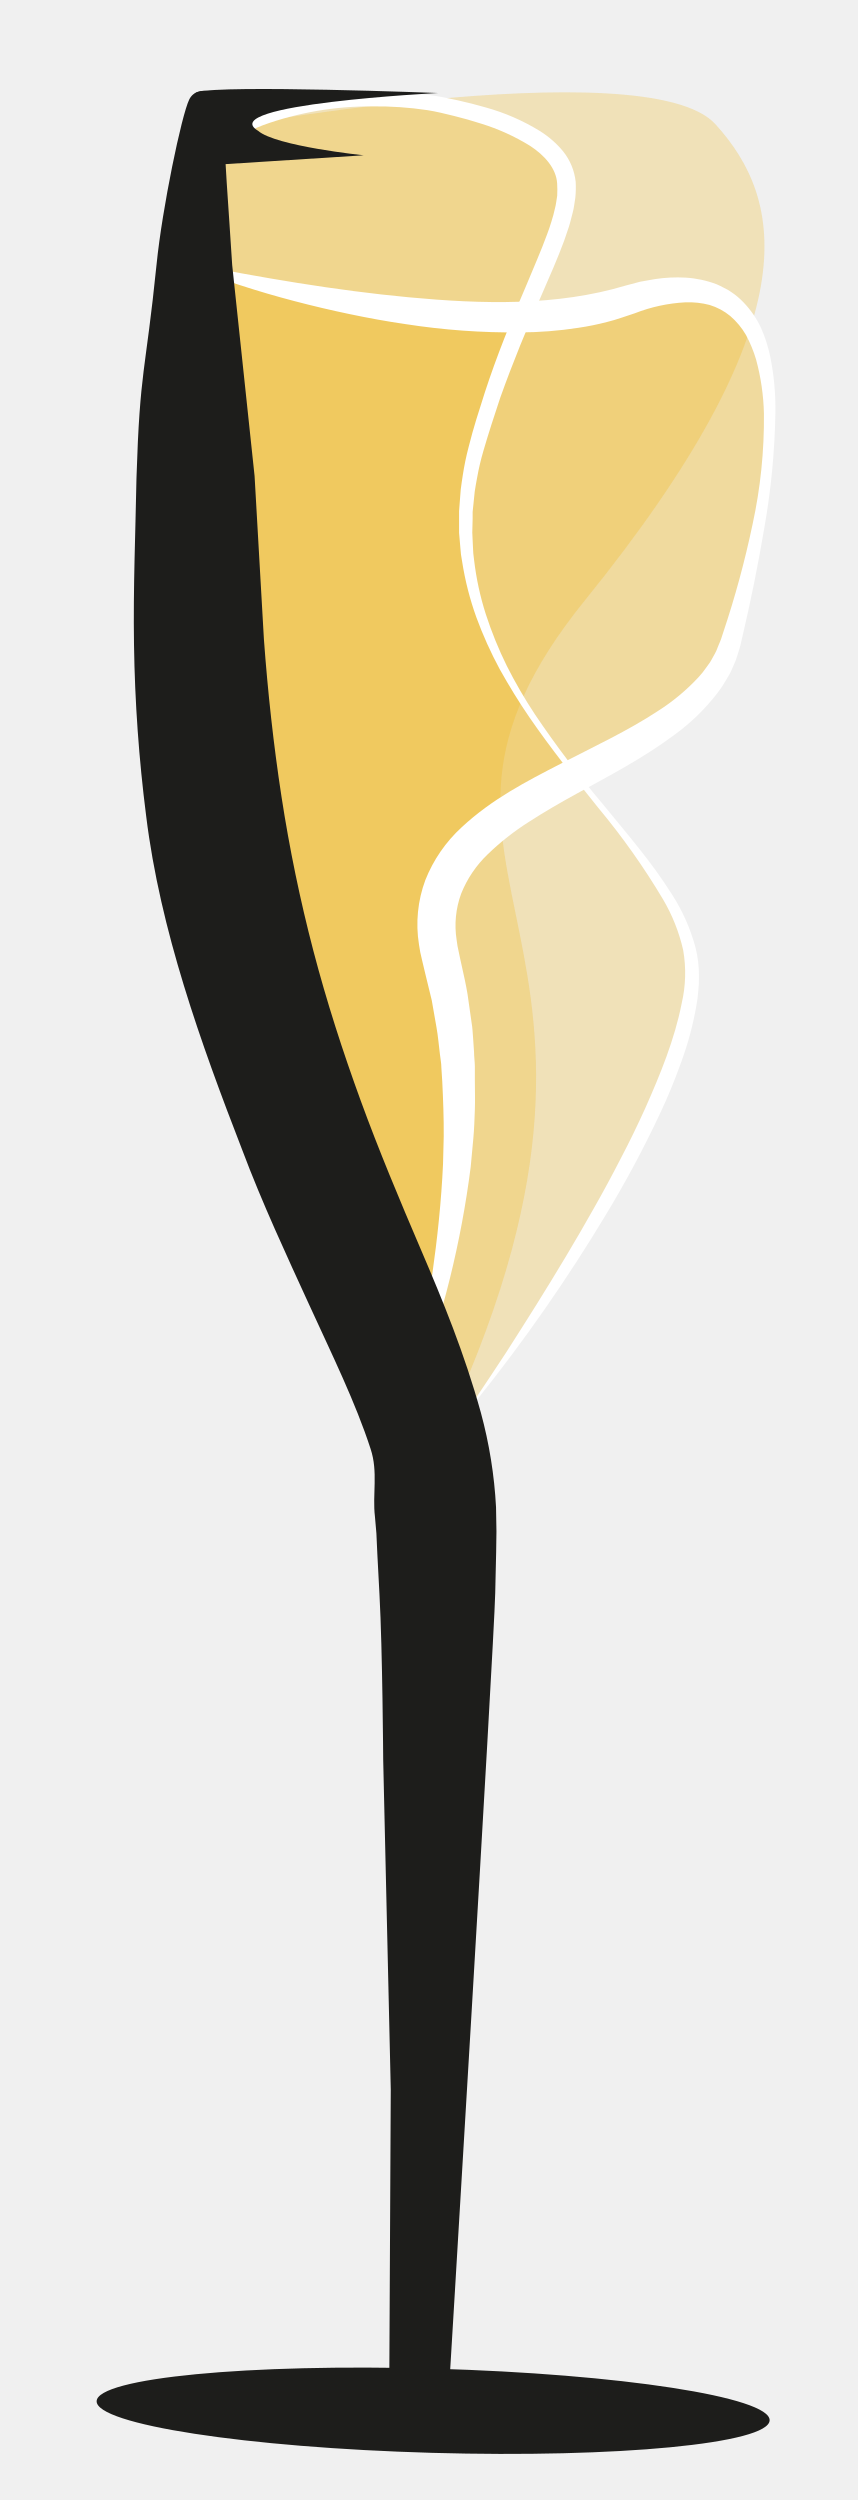
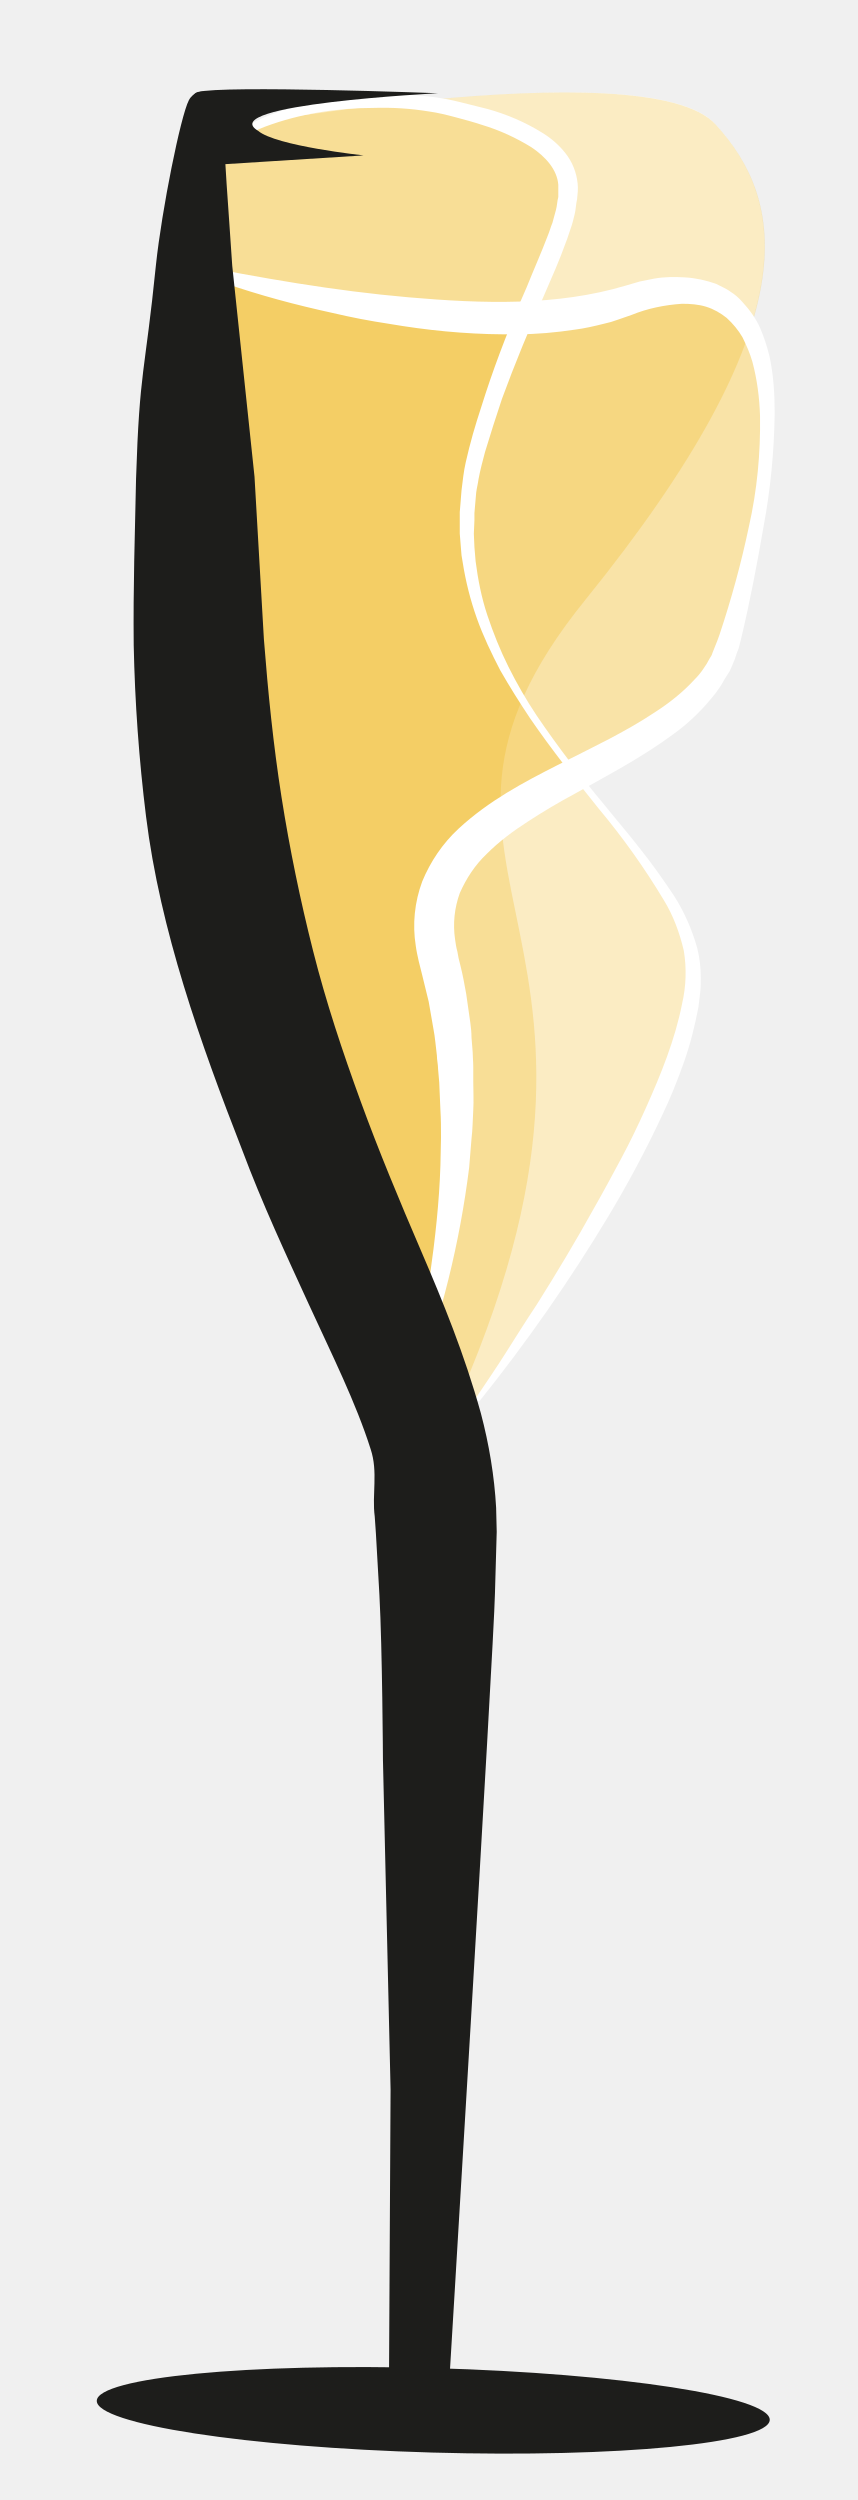
- <svg xmlns="http://www.w3.org/2000/svg" id="Layer_1" data-name="Layer 1" viewBox="0 0 146.25 426.28">
-   <defs>
-     <style>.cls-1,.cls-2{fill:#eeb30f;}.cls-1{opacity:0.25;}.cls-2{opacity:0.37;}.cls-3{fill:#fff;}.cls-4{fill:#1d1d1b;}</style>
-   </defs>
-   <path class="cls-1" d="M74.75,246c42-88-13.48-96.1,25-143.66S133.8,34.2,122,21.19s-88.51,1.36-88.51,1.36c-4.41,59.92-5.18,79,.71,115.14S74.75,246,74.75,246Z" />
-   <path class="cls-2" d="M106.56,51.3c34.75-11.92,24.7,34.91,18,58.38S67,133.43,75.32,164s-3,65.69-4.58,72.35S51,195.1,51,195.1L33.18,131.34,31.85,45.15S80.72,60.17,106.56,51.3Z" />
-   <path class="cls-1" d="M81.11,238.69s37.16-49.58,36.89-73S68.93,118.74,81.4,75.51c6.83-23.7,15.2-34.7,15.2-43.67S81.89,19.32,75.64,18C62.23,15,33.38,17.91,33.3,34.75c-.12,23.07.22,43.56,1.86,59.93C38.72,130.26,43.49,158.72,81.11,238.69Z" />
-   <path class="cls-3" d="M81,238.6q2.69-4,5.31-8c1.74-2.7,3.44-5.42,5.15-8.13,3.39-5.44,6.7-10.92,9.83-16.5q2.37-4.17,4.55-8.43c1.49-2.82,2.87-5.69,4.19-8.59,2.57-5.8,5-11.72,6.2-17.84a22.74,22.74,0,0,0,.26-9.1,30.17,30.17,0,0,0-3.43-8.65A121.3,121.3,0,0,0,102,137.73c-4-5-8-10-11.69-15.36-1.83-2.66-3.51-5.42-5.09-8.24a68.07,68.07,0,0,1-4-8.88,51.4,51.4,0,0,1-2.42-9.49l-.2-1.22-.11-1.22-.21-2.46v-3.7l.09-1.23.19-2.46c.09-.82.24-1.63.35-2.44a46.45,46.45,0,0,1,1-4.83c.79-3.18,1.78-6.23,2.77-9.32,2-6.14,4.44-12.17,7-18.08,1.23-3,2.53-5.89,3.6-8.83.27-.74.54-1.47.75-2.21a22.39,22.39,0,0,0,.59-2.2c.21-.73.25-1.46.39-2.19A18.89,18.89,0,0,0,95,31.28c-.15-2.57-2.15-4.81-4.63-6.42A36.13,36.13,0,0,0,82,21.07c-1.49-.48-3-.91-4.54-1.29s-3.06-.76-4.59-1a58.73,58.73,0,0,0-9.39-.64,53.78,53.78,0,0,0-18.54,3.17,22.08,22.08,0,0,0-7.84,5,12.85,12.85,0,0,0-3.62,8.45h-.3a14,14,0,0,1,.72-4.83,13.25,13.25,0,0,1,2.47-4.27A19.62,19.62,0,0,1,40,22.33a28.91,28.91,0,0,1,4.31-2.41A45.29,45.29,0,0,1,53.67,17a58.92,58.92,0,0,1,9.72-1.18,59.81,59.81,0,0,1,9.82.39c1.65.2,3.28.55,4.86.9s3.17.75,4.75,1.21a35.82,35.82,0,0,1,9.2,4,16.37,16.37,0,0,1,4,3.49A10,10,0,0,1,98.16,31a17.37,17.37,0,0,1-.06,2.72c-.15.84-.22,1.73-.45,2.54s-.4,1.66-.66,2.45-.52,1.58-.8,2.35c-1.14,3.09-2.44,6-3.74,9-2.6,5.86-5,11.73-7.15,17.75-1,3-2,6.06-2.88,9.09a43.21,43.21,0,0,0-1.07,4.57c-.13.78-.3,1.54-.4,2.32l-.24,2.33-.12,1.17,0,1.18-.06,2.34.11,2.35.06,1.18.14,1.17a48.93,48.93,0,0,0,2,9.23,65.82,65.82,0,0,0,3.58,8.81,81.18,81.18,0,0,0,4.8,8.27,178.44,178.44,0,0,0,11.59,15.32c2,2.48,4.11,4.94,6.1,7.48a84.89,84.89,0,0,1,5.67,7.89,31.89,31.89,0,0,1,4,9,19.47,19.47,0,0,1,.6,5,18.86,18.86,0,0,1-.12,2.5,20.09,20.09,0,0,1-.32,2.47,55.4,55.4,0,0,1-2.54,9.5c-1.1,3.07-2.32,6.08-3.71,9a183.91,183.91,0,0,1-9.14,17.08,287,287,0,0,1-22.06,31.67Z" />
-   <path class="cls-3" d="M31.94,44.86c12.58,2.46,25.15,4.65,37.75,5.83s25.28,1.52,37-2c.82-.23,1.63-.45,2.45-.65l2.54-.45a25.34,25.34,0,0,1,5.24-.25,17.9,17.9,0,0,1,5.3,1.14c.42.17.83.4,1.24.61a6.79,6.79,0,0,1,1.2.69,12,12,0,0,1,2.11,1.77,16,16,0,0,1,3,4.38,24.23,24.23,0,0,1,1.56,4.85,44.72,44.72,0,0,1,.88,9.81,124,124,0,0,1-1.86,19.27q-1.6,9.54-3.83,19l-.27,1.18c-.09.39-.25.82-.37,1.24l-.4,1.25c-.16.41-.35.8-.52,1.21s-.35.8-.55,1.19l-.67,1.13a17,17,0,0,1-1.45,2.16,35.79,35.79,0,0,1-7.31,7.09c-5.36,4-11.17,7-16.72,10.06-2.78,1.53-5.5,3.1-8.08,4.77a43.8,43.8,0,0,0-7,5.51,19.11,19.11,0,0,0-4.55,6.74,15.81,15.81,0,0,0-.77,7.88,17.14,17.14,0,0,0,.37,2.08l.22,1.06.27,1.22c.36,1.62.73,3.25,1,4.88l.7,4.92c.14.81.18,1.64.24,2.46l.17,2.47c0,.82.13,1.64.14,2.46l0,2.47c0,1.64.06,3.28,0,4.91s-.11,3.27-.26,4.9l-.45,4.87A166.63,166.63,0,0,1,71,236.43l-.59-.13c.53-3.19,1.18-6.32,1.74-9.47s1.08-6.29,1.54-9.43c.9-6.3,1.56-12.6,1.85-18.89l.12-4.72c0-1.57,0-3.14-.06-4.7s-.1-3.13-.19-4.68l-.15-2.34c0-.78-.17-1.54-.25-2.32-.2-1.54-.31-3.09-.59-4.61l-.8-4.57-1.09-4.48-.57-2.4a22.82,22.82,0,0,1-.52-2.64,21.68,21.68,0,0,1,1.09-11,24.45,24.45,0,0,1,6.2-9c5.18-4.82,11.11-7.85,16.83-10.8s11.47-5.63,16.6-9a35.16,35.16,0,0,0,6.91-5.74,13.87,13.87,0,0,0,1.37-1.71l.64-.89c.19-.3.35-.63.53-.94s.36-.63.53-1l.4-1c.14-.35.29-.65.41-1l.37-1.14a163.13,163.13,0,0,0,5-18.42,84.87,84.87,0,0,0,1.94-18.89,38.66,38.66,0,0,0-1.34-9.22,22.43,22.43,0,0,0-1.71-4.16,12.58,12.58,0,0,0-2.71-3.27A10.19,10.19,0,0,0,121,52a14.16,14.16,0,0,0-4.13-.45,27.67,27.67,0,0,0-8.61,1.86l-2.31.77-1.22.39-1.22.33a44.56,44.56,0,0,1-4.93,1,66.15,66.15,0,0,1-9.9.78,119.41,119.41,0,0,1-19.5-1.41c-3.21-.46-6.4-1.05-9.56-1.71s-6.31-1.4-9.42-2.22a159.44,159.44,0,0,1-18.38-6Z" />
-   <path class="cls-4" d="M66.35,411.54l.28-55.24-1.29-56.21s-.12-18.75-.63-28.12l-.37-7-.16-3.52-.25-2.87c-.45-3.77.57-7.6-.74-11.53-2.55-7.87-6.57-16.05-10.46-24.55s-8-17.3-11.43-26.43c-7.06-18.21-14-37.52-16.38-56.95a260,260,0,0,1-2.07-29.18c-.15-9.86.25-19,.42-28.43.59-18.8,1.52-17.68,3.44-36.55.95-9.43,4.24-25.32,5.56-28s5.6-1.16,5.67.22c.3,9.33,1.07,18.66,1.65,28l3.82,36L45,109c.66,9,1.64,18,3,26.85s3.17,17.62,5.43,26.26,5,17.14,8.08,25.58,6.6,16.85,10.3,25.48S79.2,230.77,82,240.9A76.86,76.86,0,0,1,84.58,257l.07,4.15-.05,3.52-.16,7c-.22,9.38-8.11,139.54-8.11,139.54Z" />
-   <path class="cls-4" d="M29.88,29.69s1.27-13.47,3.81-14c4.29-1.25,41,.17,41,.17S36.51,17.78,44,22.3c3,2.63,18,4.18,18,4.18L36.68,28.1l-6.8,1.59" />
-   <ellipse class="cls-4" cx="73.85" cy="411.06" rx="7.18" ry="57.4" transform="translate(-339.14 473.19) rotate(-88.37)" />
+ <svg xmlns="http://www.w3.org/2000/svg" version="1.1" id="Layer_1" x="0px" y="0px" viewBox="0 0 146.2 426.3" style="enable-background:new 0 0 146.2 426.3;" xml:space="preserve">
+   <style type="text/css">
+ 	.st0{fill:#FFFFFF;enable-background:new    ;}
+ 	.st1{opacity:0.25;fill:#EEB30F;enable-background:new    ;}
+ 	.st2{opacity:0.37;fill:#EEB30F;enable-background:new    ;}
+ 	.st3{fill:#FFFFFF;}
+ 	.st4{fill:#1D1D1B;}
+ </style>
+   <path class="st0" d="M128,55.7c5.3-16.7,0.9-26.9-6-34.5c-6.1-6.8-29.9-6.1-51.2-3.9c-8-0.8-18.5,0-26.3,3.5  c-6.7,1-10.9,1.8-10.9,1.8C33,30.9,32.5,38.3,32,45.2l0,0v0.4c-2.7,39.5-2.7,58.3,1.3,85.6v0.2l0.1,0.2c0.3,2,0.6,4,1,6.1  c1.9,11.9,7,27.8,13,43.7l3.8,13.7c0,0,16.8,44.3,19.5,41.8c2.6,5.7,4.3,9.1,4.3,9.1c1.8-3.7,3.3-7.2,4.8-10.7  c0.5,1.1,1,2.2,1.6,3.4c0,0,37.2-49.6,36.9-73c-0.1-10.6-10.1-21.1-19.9-33.5c11.5-6,23.4-11.9,26.5-22.5  C129.1,93.9,135.1,67.7,128,55.7z" />
+   <path class="st1" d="M74.8,246c42-88-13.5-96.1,25-143.7s34.1-68.1,22.2-81.1s-88.5,1.4-88.5,1.4c-4.4,59.9-5.2,79,0.7,115.1  S74.8,246,74.8,246z" />
+   <path class="st2" d="M106.6,51.3c34.8-11.9,24.7,34.9,18,58.4S67,133.4,75.3,164s-3,65.7-4.6,72.4S51,195.1,51,195.1l-17.8-63.8  l-1.3-86.2C31.9,45.2,80.7,60.2,106.6,51.3z" />
+   <path class="st1" d="M81.1,238.7c0,0,37.2-49.6,36.9-73s-49.1-47-36.6-90.2c6.8-23.7,15.2-34.7,15.2-43.7S81.9,19.3,75.6,18  c-13.4-3-42.3-0.1-42.3,16.8c-0.1,23.1,0.2,43.6,1.9,59.9C38.7,130.3,43.5,158.7,81.1,238.7z" />
+   <path class="st3" d="M81,238.6c1.8-2.7,3.6-5.3,5.3-8c1.7-2.7,3.4-5.4,5.2-8.1c3.4-5.4,6.7-10.9,9.8-16.5c1.6-2.8,3.1-5.6,4.6-8.4  c1.5-2.8,2.9-5.7,4.2-8.6c2.6-5.8,5-11.7,6.2-17.8c0.7-3,0.8-6.1,0.3-9.1c-0.7-3-1.8-6-3.4-8.6c-3.3-5.5-7-10.7-11.1-15.6  c-4-5-8-10-11.7-15.4c-1.8-2.7-3.5-5.4-5.1-8.2c-1.5-2.9-2.9-5.8-4-8.9s-1.9-6.3-2.4-9.5l-0.2-1.2l-0.1-1.2L78.4,91v-3.7l0.1-1.2  l0.2-2.5c0.1-0.8,0.2-1.6,0.3-2.4c0.2-1.6,0.6-3.2,1-4.8c0.8-3.2,1.8-6.2,2.8-9.3c2-6.1,4.4-12.2,7-18.1c1.2-3,2.5-5.9,3.6-8.8  c0.3-0.7,0.5-1.5,0.8-2.2c0.2-0.7,0.4-1.5,0.6-2.2s0.2-1.5,0.4-2.2c0-0.7,0-1.4,0-2.1c-0.2-2.6-2.2-4.8-4.6-6.4  c-2.6-1.6-5.4-2.9-8.4-3.8c-1.5-0.5-3-0.9-4.5-1.3s-3.1-0.8-4.6-1c-3.1-0.5-6.2-0.7-9.4-0.6c-6.3,0-12.6,1-18.5,3.2  c-2.9,1.1-5.6,2.8-7.8,5c-2.2,2.3-3.5,5.3-3.6,8.4h-0.3c0-1.6,0.2-3.3,0.7-4.8c0.5-1.6,1.4-3,2.5-4.3s2.3-2.4,3.6-3.3  c1.4-0.9,2.8-1.7,4.3-2.4c3-1.3,6.1-2.3,9.4-2.9c3.2-0.7,6.5-1.1,9.7-1.2c3.3-0.1,6.6,0,9.8,0.4c1.7,0.2,3.3,0.5,4.9,0.9  s3.2,0.8,4.8,1.2c3.2,0.9,6.3,2.2,9.2,4c1.5,0.9,2.9,2.1,4,3.5c1.2,1.5,1.9,3.3,2.1,5.2c0.1,0.9,0,1.8-0.1,2.7  c-0.2,0.8-0.2,1.7-0.4,2.5s-0.4,1.7-0.7,2.5s-0.5,1.6-0.8,2.3c-1.1,3.1-2.4,6-3.7,9c-2.6,5.9-5,11.7-7.2,17.7c-1,3-2,6.1-2.9,9.1  c-0.4,1.5-0.8,3-1.1,4.6c-0.1,0.8-0.3,1.5-0.4,2.3L81,86.3l-0.1,1.2v1.2L80.8,91l0.1,2.3l0.1,1.2l0.1,1.2c0.4,3.1,1,6.2,2,9.2  s2.2,6,3.6,8.8s3,5.6,4.8,8.3c3.6,5.3,7.5,10.4,11.6,15.3c2,2.5,4.1,4.9,6.1,7.5c2,2.5,3.9,5.2,5.7,7.9c1.8,2.8,3.1,5.8,4,9  c0.4,1.6,0.6,3.3,0.6,5c0,0.8,0,1.7-0.1,2.5s-0.2,1.7-0.3,2.5c-0.6,3.2-1.4,6.4-2.5,9.5s-2.3,6.1-3.7,9c-2.7,5.8-5.8,11.6-9.1,17.1  c-6.6,11-14,21.6-22.1,31.7L81,238.6z" />
+   <path class="st3" d="M31.9,44.9c12.6,2.5,25.1,4.7,37.8,5.8s25.3,1.5,37-2c0.8-0.2,1.6-0.5,2.4-0.7l2.5-0.5c1.7-0.3,3.5-0.3,5.2-0.2  c1.8,0.1,3.6,0.5,5.3,1.1c0.4,0.2,0.8,0.4,1.2,0.6c0.4,0.2,0.8,0.4,1.2,0.7c0.8,0.5,1.5,1.1,2.1,1.8c1.2,1.3,2.3,2.8,3,4.4  c0.7,1.6,1.2,3.2,1.6,4.8c0.7,3.2,0.9,6.5,0.9,9.8c-0.1,6.5-0.7,12.9-1.9,19.3c-1.1,6.4-2.3,12.7-3.8,19l-0.3,1.2  c-0.1,0.4-0.2,0.8-0.4,1.2l-0.4,1.2c-0.2,0.4-0.3,0.8-0.5,1.2s-0.3,0.8-0.6,1.2l-0.7,1.1c-0.4,0.8-0.9,1.5-1.4,2.2  c-2.1,2.7-4.5,5.1-7.3,7.1c-5.4,4-11.2,7-16.7,10.1c-2.8,1.5-5.5,3.1-8.1,4.8c-2.5,1.6-4.9,3.4-7,5.5c-2,1.9-3.5,4.2-4.6,6.7  c-0.9,2.5-1.2,5.2-0.8,7.9c0.1,0.7,0.2,1.4,0.4,2.1l0.2,1.1l0.3,1.2c0.4,1.6,0.7,3.2,1,4.9l0.7,4.9c0.1,0.8,0.2,1.6,0.2,2.5l0.2,2.5  c0,0.8,0.1,1.6,0.1,2.5v2.5c0,1.6,0.1,3.3,0,4.9s-0.1,3.3-0.3,4.9l-0.4,4.9c-1.6,12.8-4.7,25.4-9.3,37.5l-0.6-0.1  c0.5-3.2,1.2-6.3,1.7-9.5s1.1-6.3,1.5-9.4c0.9-6.3,1.6-12.6,1.8-18.9l0.1-4.7c0-1.6,0-3.1-0.1-4.7s-0.1-3.1-0.2-4.7l-0.2-2.3  c0-0.8-0.2-1.5-0.2-2.3c-0.2-1.5-0.3-3.1-0.6-4.6l-0.8-4.6l-1.1-4.5l-0.6-2.4c-0.2-0.9-0.4-1.8-0.5-2.6c-0.6-3.7-0.2-7.5,1.1-11  c1.4-3.4,3.5-6.5,6.2-9c5.2-4.8,11.1-7.9,16.8-10.8s11.5-5.6,16.6-9c2.5-1.6,4.9-3.5,6.9-5.7c0.5-0.5,1-1.1,1.4-1.7l0.6-0.9  c0.2-0.3,0.3-0.6,0.5-0.9s0.4-0.6,0.5-1l0.4-1c0.1-0.3,0.3-0.7,0.4-1l0.4-1.1c2-6,3.7-12.2,5-18.4c1.4-6.2,2-12.5,1.9-18.9  c-0.1-3.1-0.5-6.2-1.3-9.2c-0.4-1.4-1-2.8-1.7-4.2c-0.7-1.2-1.6-2.3-2.7-3.3c-1-0.8-2.2-1.5-3.5-1.9s-2.7-0.5-4.1-0.5  c-3,0.2-5.9,0.8-8.6,1.9l-2.3,0.8l-1.2,0.4l-1.2,0.3c-1.6,0.4-3.3,0.8-4.9,1c-3.3,0.5-6.6,0.8-9.9,0.8c-6.5,0.1-13-0.4-19.5-1.4  c-3.2-0.5-6.4-1-9.6-1.7s-6.3-1.4-9.4-2.2c-6.2-1.6-12.4-3.6-18.4-6L31.9,44.9z" />
+   <path class="st4" d="M66.3,411.5l0.3-55.2l-1.3-56.2c0,0-0.1-18.8-0.6-28.1l-0.4-7l-0.2-3.5l-0.2-2.9c-0.5-3.8,0.6-7.6-0.7-11.5  c-2.5-7.9-6.6-16.1-10.5-24.6s-8-17.3-11.4-26.4c-7.1-18.2-14-37.5-16.4-56.9c-1.2-9.7-1.9-19.4-2.1-29.2c-0.1-9.9,0.2-19,0.4-28.4  c0.6-18.8,1.5-17.7,3.4-36.5c1-9.4,4.2-25.3,5.6-28s5.6-1.2,5.7,0.2c0.3,9.3,1.1,18.7,1.7,28l3.8,36L45,109c0.7,9,1.6,18,3,26.9  s3.2,17.6,5.4,26.3s5,17.1,8.1,25.6s6.6,16.9,10.3,25.5S79.2,230.9,82,241c1.4,5.3,2.3,10.7,2.6,16.1l0.1,4.1l-0.1,3.5l-0.2,7  c-0.2,9.4-8.1,139.5-8.1,139.5L66.3,411.5z" />
+   <path class="st4" d="M29.9,29.7c0,0,1.3-13.5,3.8-14c4.3-1.2,41,0.2,41,0.2S36.5,17.8,44,22.3c3,2.6,18,4.2,18,4.2l-25.3,1.6  L29.9,29.7" />
+   <ellipse transform="matrix(2.844485e-02 -0.9996 0.9996 2.844485e-02 -339.0581 473.1913)" class="st4" cx="73.9" cy="411" rx="7.2" ry="57.4" />
</svg>
